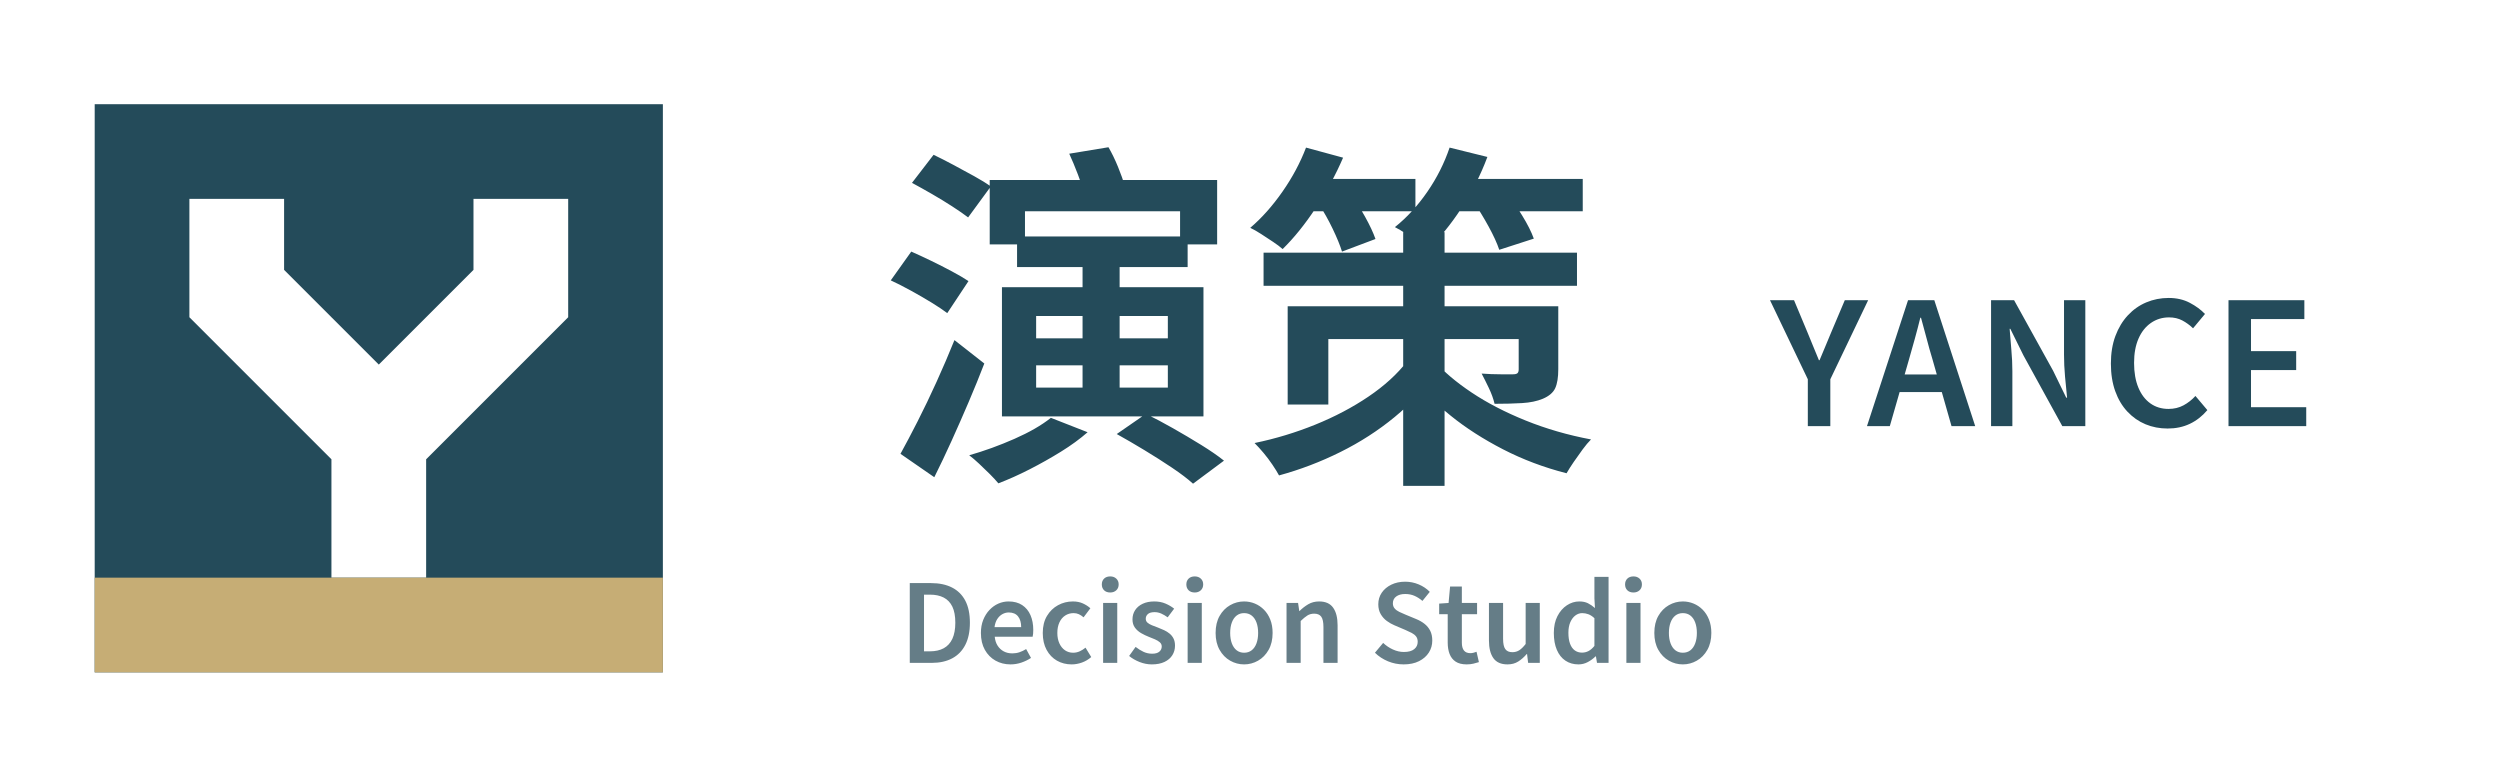
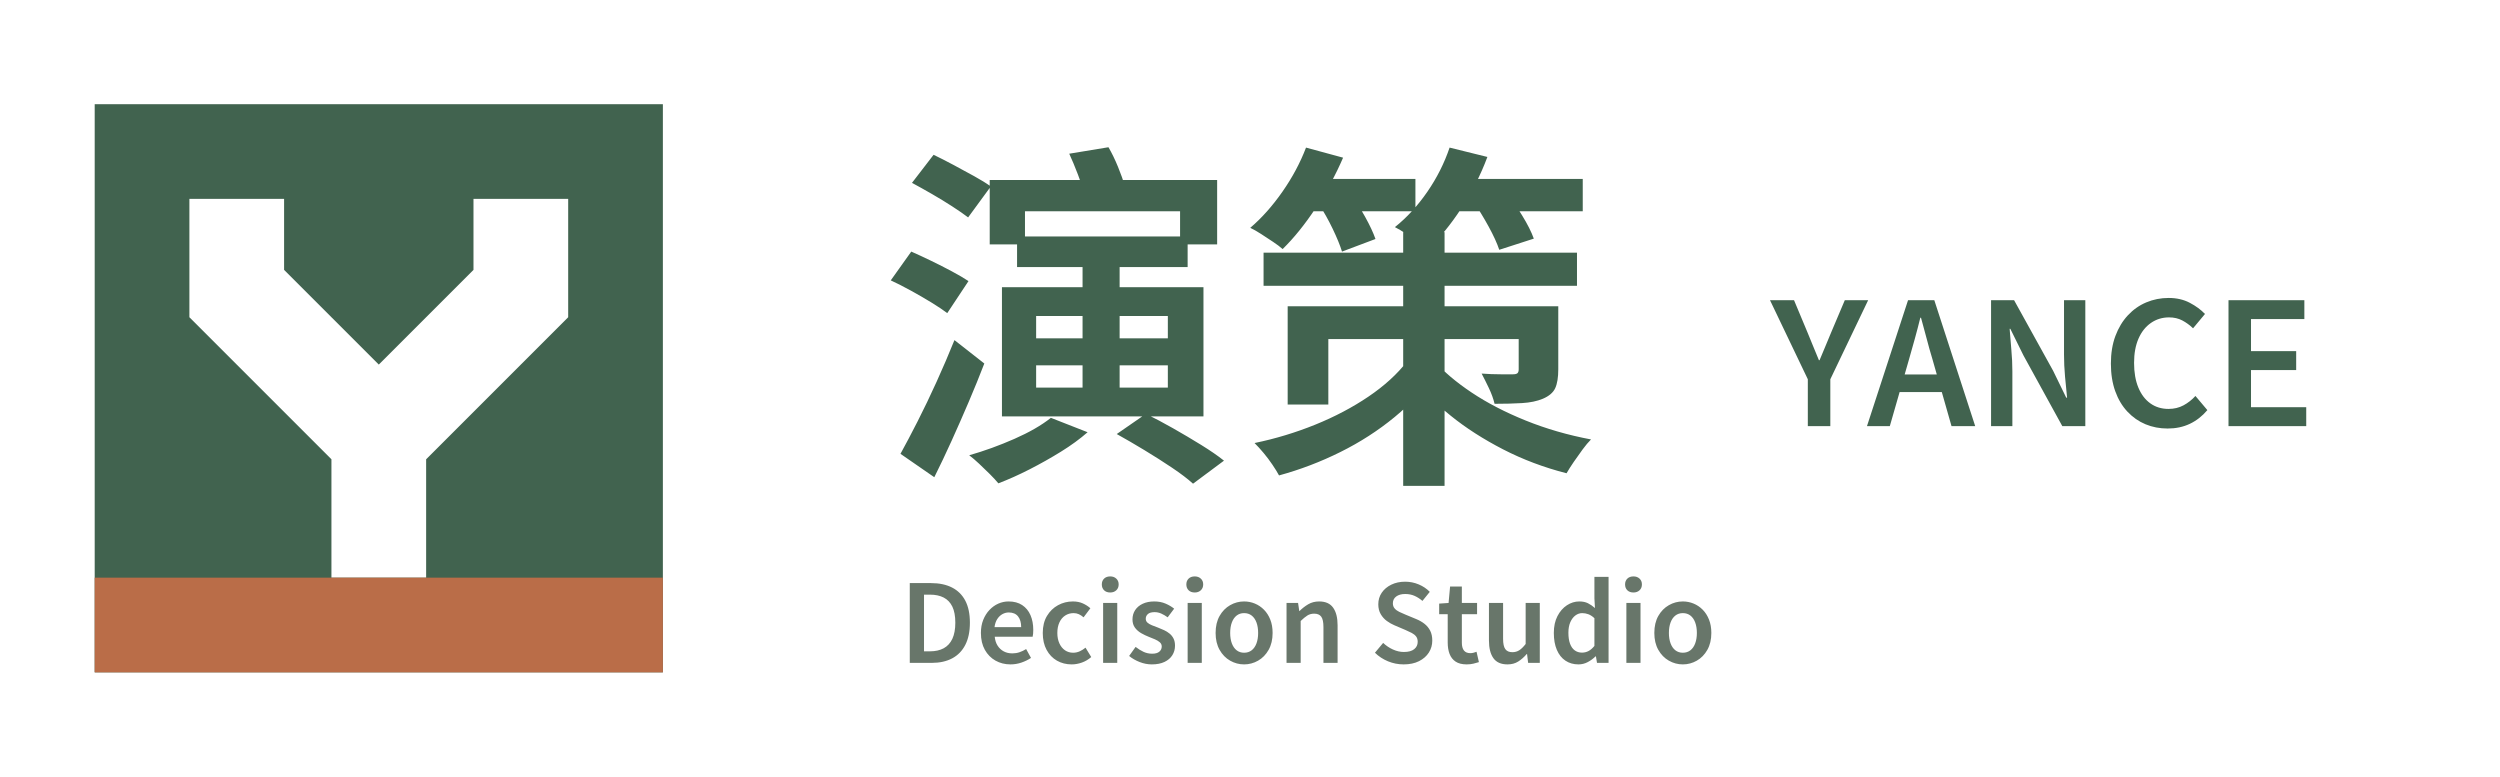
<svg xmlns="http://www.w3.org/2000/svg" viewBox="0 0 264 82" role="img" aria-labelledby="title desc">
  <g transform="translate(0 1) scale(.3125)">
-     <path fill-rule="evenodd" d="M32 32H224V224H32ZM64 64V104L112 152V192H144V152L192 104V64H160V88L128 120L96 88V64Z" fill="#244b5a" />
-     <path d="M32 192H224V224H32Z" fill="#c6ad75" />
+     <path fill-rule="evenodd" d="M32 32H224V224H32ZM64 64V104L112 152V192H144V152L192 104V64H160V88L128 120L96 88V64Z" fill="#41634f" />
+     <path d="M32 192H224V224H32Z" fill="#ba6d48" />
  </g>
-   <path d="M104.514 19.006H128.53V25.808H124.616V22.312H108.238V25.808H104.514ZM114.318 26.986H118.232V42.072H114.318ZM117.928 45.834 121.006 43.706Q122.336 44.352 123.875 45.226Q125.414 46.1 126.858 46.993Q128.302 47.886 129.252 48.646L125.984 51.078Q125.148 50.318 123.761 49.387Q122.374 48.456 120.835 47.525Q119.296 46.594 117.928 45.834ZM110.974 44.124 114.85 45.644Q113.634 46.708 112.038 47.696Q110.442 48.684 108.732 49.558Q107.022 50.432 105.426 51.04Q105.084 50.622 104.533 50.071Q103.982 49.52 103.393 48.969Q102.804 48.418 102.348 48.076Q104.742 47.392 107.117 46.347Q109.492 45.302 110.974 44.124ZM109.416 38.576V40.932H123.324V38.576ZM109.416 33.37V35.726H123.324V33.37ZM105.806 30.33H127.086V43.972H105.806ZM107.402 24.972H125.414V28.202H107.402ZM112.912 16.232 117.054 15.548Q117.586 16.46 118.061 17.619Q118.536 18.778 118.764 19.614L114.47 20.526Q114.28 19.614 113.824 18.417Q113.368 17.22 112.912 16.232ZM96.306 19.31 98.586 16.346Q99.536 16.802 100.676 17.41Q101.816 18.018 102.88 18.607Q103.944 19.196 104.628 19.69L102.234 22.958Q101.588 22.464 100.562 21.799Q99.536 21.134 98.415 20.488Q97.294 19.842 96.306 19.31ZM94.064 29.608 96.23 26.568Q97.18 26.986 98.32 27.537Q99.46 28.088 100.524 28.658Q101.588 29.228 102.272 29.684L100.03 33.066Q99.384 32.572 98.358 31.945Q97.332 31.318 96.192 30.691Q95.052 30.064 94.064 29.608ZM95.09 47.924Q95.888 46.48 96.895 44.504Q97.902 42.528 98.909 40.305Q99.916 38.082 100.79 35.916L103.944 38.386Q103.184 40.362 102.291 42.452Q101.398 44.542 100.486 46.556Q99.574 48.57 98.662 50.394ZM133.432 26.682H166.53V30.178H133.432ZM148.176 24.516H152.546V51.306H148.176ZM135.978 32.344H162.464V35.802H140.272V42.718H135.978ZM160.374 32.344H164.554V38.994Q164.554 40.286 164.231 40.989Q163.908 41.692 162.92 42.11Q162.008 42.49 160.735 42.566Q159.462 42.642 157.828 42.642Q157.638 41.844 157.22 40.97Q156.802 40.096 156.46 39.45Q157.486 39.526 158.474 39.526Q159.462 39.526 159.766 39.526Q160.108 39.526 160.241 39.412Q160.374 39.298 160.374 38.994ZM148.594 38.158 151.672 39.336Q149.848 41.92 147.264 44.048Q144.68 46.176 141.545 47.734Q138.41 49.292 135.066 50.204Q134.8 49.71 134.363 49.064Q133.926 48.418 133.432 47.829Q132.938 47.24 132.482 46.784Q135.788 46.1 138.885 44.846Q141.982 43.592 144.509 41.882Q147.036 40.172 148.594 38.158ZM151.52 38.158Q152.926 39.792 155.396 41.445Q157.866 43.098 161.115 44.409Q164.364 45.72 168.012 46.404Q167.594 46.822 167.119 47.468Q166.644 48.114 166.188 48.779Q165.732 49.444 165.428 49.976Q161.856 49.064 158.721 47.449Q155.586 45.834 153.192 43.896Q150.798 41.958 149.354 40.134ZM137.574 18.892H149.468V22.312H137.574ZM152.622 18.892H167.138V22.312H152.622ZM137.916 15.586 141.83 16.65Q140.652 19.386 138.942 21.97Q137.232 24.554 135.446 26.302Q135.066 25.96 134.439 25.542Q133.812 25.124 133.166 24.706Q132.52 24.288 132.026 24.06Q133.85 22.502 135.427 20.241Q137.004 17.98 137.916 15.586ZM153.078 15.586 157.068 16.574Q156.004 19.424 154.313 22.008Q152.622 24.592 150.76 26.34Q150.38 25.998 149.753 25.561Q149.126 25.124 148.48 24.687Q147.834 24.25 147.302 23.984Q149.202 22.464 150.722 20.26Q152.242 18.056 153.078 15.586ZM139.284 21.59 142.666 20.412Q143.388 21.514 144.148 22.882Q144.908 24.25 145.25 25.238L141.716 26.568Q141.412 25.58 140.728 24.155Q140.044 22.73 139.284 21.59ZM155.586 21.286 159.044 20.26Q159.88 21.362 160.735 22.749Q161.59 24.136 161.97 25.2L158.322 26.378Q157.98 25.352 157.201 23.927Q156.422 22.502 155.586 21.286Z" fill="#244b5a" />
-   <path d="M190.906 45V40.05L186.91 31.698H189.448L190.87 35.1Q191.176 35.838 191.464 36.549Q191.752 37.26 192.076 38.034H192.148Q192.472 37.26 192.769 36.549Q193.066 35.838 193.372 35.1L194.812 31.698H197.278L193.282 40.05V45ZM197.152 45 201.49 31.698H204.262L208.582 45H206.08L204.064 37.926Q203.74 36.864 203.452 35.748Q203.164 34.632 202.858 33.552H202.786Q202.516 34.65 202.21 35.757Q201.904 36.864 201.598 37.926L199.564 45ZM199.708 41.4V39.546H205.99V41.4ZM210.256 45V31.698H212.686L216.808 39.15L218.194 41.994H218.284Q218.176 40.968 218.068 39.771Q217.96 38.574 217.96 37.458V31.698H220.21V45H217.78L213.676 37.53L212.29 34.722H212.218Q212.29 35.766 212.398 36.927Q212.506 38.088 212.506 39.204V45ZM228.904 45.252Q227.644 45.252 226.564 44.802Q225.484 44.352 224.656 43.47Q223.828 42.588 223.369 41.31Q222.91 40.032 222.91 38.394Q222.91 36.756 223.387 35.478Q223.864 34.2 224.701 33.3Q225.538 32.4 226.645 31.932Q227.752 31.464 229.012 31.464Q230.272 31.464 231.244 31.977Q232.216 32.49 232.846 33.156L231.586 34.668Q231.064 34.164 230.452 33.84Q229.84 33.516 229.048 33.516Q227.986 33.516 227.14 34.101Q226.294 34.686 225.826 35.757Q225.358 36.828 225.358 38.322Q225.358 39.834 225.808 40.923Q226.258 42.012 227.077 42.597Q227.896 43.182 228.994 43.182Q229.876 43.182 230.578 42.804Q231.28 42.426 231.838 41.814L233.098 43.308Q232.288 44.262 231.244 44.757Q230.2 45.252 228.904 45.252ZM235.33 45V31.698H243.34V33.696H237.706V37.08H242.476V39.078H237.706V43.002H243.538V45Z" fill="#244b5a" />
-   <path d="M96.072 70V61.575H98.317Q99.617 61.575 100.535 62.043Q101.452 62.51 101.937 63.434Q102.421 64.357 102.421 65.759Q102.421 67.15 101.937 68.096Q101.452 69.042 100.552 69.521Q99.651 70 98.397 70ZM97.576 68.78H98.215Q99.058 68.78 99.657 68.455Q100.255 68.13 100.569 67.458Q100.882 66.785 100.882 65.759Q100.882 64.71 100.569 64.061Q100.255 63.411 99.657 63.103Q99.058 62.795 98.215 62.795H97.576ZM106.708 70.16Q105.83 70.16 105.123 69.761Q104.416 69.362 104 68.621Q103.584 67.88 103.584 66.842Q103.584 66.067 103.829 65.457Q104.074 64.847 104.49 64.408Q104.907 63.969 105.425 63.741Q105.944 63.513 106.503 63.513Q107.358 63.513 107.939 63.895Q108.52 64.277 108.817 64.956Q109.113 65.634 109.113 66.523Q109.113 66.74 109.096 66.928Q109.079 67.116 109.045 67.241H105.043Q105.1 67.8 105.351 68.187Q105.602 68.575 105.995 68.786Q106.389 68.997 106.902 68.997Q107.301 68.997 107.654 68.877Q108.007 68.757 108.361 68.541L108.874 69.476Q108.429 69.772 107.871 69.966Q107.312 70.16 106.708 70.16ZM105.021 66.227H107.836Q107.836 65.508 107.506 65.092Q107.175 64.676 106.525 64.676Q106.172 64.676 105.853 64.853Q105.534 65.03 105.311 65.372Q105.089 65.714 105.021 66.227ZM113.172 70.16Q112.305 70.16 111.615 69.766Q110.926 69.373 110.521 68.626Q110.116 67.88 110.116 66.842Q110.116 65.782 110.561 65.041Q111.006 64.3 111.73 63.907Q112.453 63.513 113.297 63.513Q113.89 63.513 114.346 63.719Q114.802 63.924 115.144 64.232L114.426 65.189Q114.175 64.973 113.924 64.859Q113.673 64.745 113.377 64.745Q112.875 64.745 112.482 65.001Q112.089 65.258 111.872 65.731Q111.655 66.204 111.655 66.842Q111.655 67.469 111.872 67.942Q112.089 68.415 112.465 68.672Q112.841 68.928 113.32 68.928Q113.696 68.928 114.027 68.774Q114.357 68.621 114.631 68.393L115.235 69.384Q114.79 69.772 114.249 69.966Q113.707 70.16 113.172 70.16ZM116.489 70V63.673H117.982V70ZM117.241 62.567Q116.831 62.567 116.592 62.334Q116.352 62.1 116.352 61.712Q116.352 61.336 116.592 61.102Q116.831 60.869 117.241 60.869Q117.629 60.869 117.88 61.102Q118.131 61.336 118.131 61.712Q118.131 62.1 117.88 62.334Q117.629 62.567 117.241 62.567ZM121.63 70.16Q120.981 70.16 120.342 69.909Q119.704 69.658 119.236 69.27L119.92 68.313Q120.342 68.643 120.764 68.837Q121.186 69.031 121.665 69.031Q122.178 69.031 122.428 68.814Q122.679 68.598 122.679 68.267Q122.679 68.005 122.48 67.828Q122.28 67.652 121.967 67.515Q121.653 67.378 121.323 67.253Q120.912 67.093 120.513 66.865Q120.114 66.637 119.852 66.284Q119.59 65.93 119.59 65.406Q119.59 64.859 119.869 64.431Q120.148 64.004 120.667 63.758Q121.186 63.513 121.893 63.513Q122.554 63.513 123.084 63.741Q123.614 63.969 123.99 64.277L123.306 65.189Q122.976 64.95 122.634 64.796Q122.292 64.642 121.927 64.642Q121.448 64.642 121.22 64.841Q120.992 65.041 120.992 65.337Q120.992 65.588 121.169 65.748Q121.345 65.907 121.642 66.027Q121.938 66.147 122.28 66.272Q122.611 66.398 122.93 66.546Q123.249 66.694 123.511 66.911Q123.774 67.127 123.927 67.435Q124.081 67.743 124.081 68.187Q124.081 68.735 123.802 69.185Q123.523 69.635 122.976 69.897Q122.428 70.16 121.63 70.16ZM125.415 70V63.673H126.909V70ZM126.168 62.567Q125.757 62.567 125.518 62.334Q125.278 62.1 125.278 61.712Q125.278 61.336 125.518 61.102Q125.757 60.869 126.168 60.869Q126.555 60.869 126.806 61.102Q127.057 61.336 127.057 61.712Q127.057 62.1 126.806 62.334Q126.555 62.567 126.168 62.567ZM131.377 70.16Q130.591 70.16 129.901 69.766Q129.211 69.373 128.79 68.626Q128.368 67.88 128.368 66.842Q128.368 65.782 128.79 65.041Q129.211 64.3 129.901 63.907Q130.591 63.513 131.377 63.513Q131.97 63.513 132.512 63.736Q133.053 63.958 133.475 64.386Q133.897 64.813 134.142 65.429Q134.387 66.044 134.387 66.842Q134.387 67.88 133.965 68.626Q133.543 69.373 132.854 69.766Q132.164 70.16 131.377 70.16ZM131.377 68.928Q131.845 68.928 132.175 68.672Q132.506 68.415 132.683 67.942Q132.859 67.469 132.859 66.842Q132.859 66.204 132.683 65.731Q132.506 65.258 132.175 65.001Q131.845 64.745 131.377 64.745Q130.921 64.745 130.591 65.001Q130.26 65.258 130.083 65.731Q129.907 66.204 129.907 66.842Q129.907 67.469 130.083 67.942Q130.26 68.415 130.591 68.672Q130.921 68.928 131.377 68.928ZM135.858 70V63.673H137.077L137.203 64.528H137.226Q137.647 64.106 138.149 63.81Q138.651 63.513 139.3 63.513Q140.315 63.513 140.782 64.175Q141.25 64.836 141.25 66.033V70H139.756V66.227Q139.756 65.44 139.523 65.121Q139.289 64.802 138.776 64.802Q138.366 64.802 138.052 65.001Q137.739 65.201 137.351 65.577V70ZM148.227 70.16Q147.36 70.16 146.574 69.835Q145.787 69.51 145.194 68.928L146.061 67.891Q146.517 68.324 147.092 68.586Q147.668 68.849 148.249 68.849Q148.968 68.849 149.338 68.552Q149.709 68.256 149.709 67.777Q149.709 67.424 149.538 67.207Q149.367 66.99 149.076 66.837Q148.785 66.683 148.409 66.523L147.258 66.033Q146.847 65.862 146.454 65.577Q146.061 65.292 145.804 64.853Q145.548 64.414 145.548 63.81Q145.548 63.126 145.912 62.59Q146.277 62.054 146.921 61.741Q147.565 61.427 148.386 61.427Q149.127 61.427 149.811 61.712Q150.495 61.997 150.985 62.499L150.21 63.456Q149.811 63.114 149.372 62.921Q148.933 62.727 148.386 62.727Q147.793 62.727 147.44 62.989Q147.087 63.251 147.087 63.707Q147.087 64.038 147.275 64.254Q147.463 64.471 147.765 64.614Q148.067 64.756 148.42 64.904L149.549 65.372Q150.051 65.577 150.433 65.879Q150.814 66.181 151.031 66.608Q151.248 67.036 151.248 67.652Q151.248 68.336 150.889 68.906Q150.529 69.476 149.851 69.818Q149.173 70.16 148.227 70.16ZM154.884 70.16Q154.155 70.16 153.716 69.869Q153.277 69.578 153.077 69.059Q152.878 68.541 152.878 67.857V64.859H151.977V63.741L152.969 63.673L153.129 61.94H154.371V63.673H155.979V64.859H154.371V67.868Q154.371 68.415 154.594 68.695Q154.816 68.974 155.272 68.974Q155.431 68.974 155.608 68.928Q155.785 68.883 155.922 68.826L156.172 69.92Q155.922 70 155.597 70.08Q155.272 70.16 154.884 70.16ZM159.193 70.16Q158.167 70.16 157.7 69.498Q157.233 68.837 157.233 67.64V63.673H158.726V67.458Q158.726 68.222 158.96 68.546Q159.193 68.871 159.706 68.871Q160.117 68.871 160.436 68.666Q160.755 68.461 161.109 68.005V63.673H162.602V70H161.371L161.257 69.065H161.223Q160.801 69.555 160.322 69.858Q159.843 70.16 159.193 70.16ZM166.683 70.16Q165.897 70.16 165.31 69.766Q164.722 69.373 164.403 68.626Q164.084 67.88 164.084 66.842Q164.084 65.805 164.466 65.064Q164.848 64.323 165.463 63.918Q166.079 63.513 166.774 63.513Q167.31 63.513 167.686 63.701Q168.063 63.89 168.427 64.209L168.37 63.194V60.914H169.864V70H168.644L168.53 69.316H168.484Q168.131 69.669 167.669 69.915Q167.208 70.16 166.683 70.16ZM167.059 68.917Q167.424 68.917 167.743 68.752Q168.063 68.586 168.37 68.21V65.28Q168.051 64.984 167.732 64.864Q167.413 64.745 167.082 64.745Q166.695 64.745 166.364 64.99Q166.033 65.235 165.828 65.697Q165.623 66.158 165.623 66.819Q165.623 67.503 165.794 67.971Q165.965 68.438 166.29 68.678Q166.615 68.917 167.059 68.917ZM171.745 70V63.673H173.238V70ZM172.497 62.567Q172.087 62.567 171.847 62.334Q171.608 62.1 171.608 61.712Q171.608 61.336 171.847 61.102Q172.087 60.869 172.497 60.869Q172.885 60.869 173.136 61.102Q173.386 61.336 173.386 61.712Q173.386 62.1 173.136 62.334Q172.885 62.567 172.497 62.567ZM177.707 70.16Q176.92 70.16 176.231 69.766Q175.541 69.373 175.119 68.626Q174.697 67.88 174.697 66.842Q174.697 65.782 175.119 65.041Q175.541 64.3 176.231 63.907Q176.92 63.513 177.707 63.513Q178.3 63.513 178.841 63.736Q179.383 63.958 179.805 64.386Q180.226 64.813 180.471 65.429Q180.717 66.044 180.717 66.842Q180.717 67.88 180.295 68.626Q179.873 69.373 179.183 69.766Q178.494 70.16 177.707 70.16ZM177.707 68.928Q178.174 68.928 178.505 68.672Q178.836 68.415 179.012 67.942Q179.189 67.469 179.189 66.842Q179.189 66.204 179.012 65.731Q178.836 65.258 178.505 65.001Q178.174 64.745 177.707 64.745Q177.251 64.745 176.92 65.001Q176.59 65.258 176.413 65.731Q176.236 66.204 176.236 66.842Q176.236 67.469 176.413 67.942Q176.59 68.415 176.92 68.672Q177.251 68.928 177.707 68.928Z" fill="#657d87" />
+   <path d="M104.514 19.006H128.53V25.808H124.616V22.312H108.238V25.808H104.514ZM114.318 26.986H118.232V42.072H114.318ZM117.928 45.834 121.006 43.706Q122.336 44.352 123.875 45.226Q125.414 46.1 126.858 46.993Q128.302 47.886 129.252 48.646L125.984 51.078Q125.148 50.318 123.761 49.387Q122.374 48.456 120.835 47.525Q119.296 46.594 117.928 45.834ZM110.974 44.124 114.85 45.644Q113.634 46.708 112.038 47.696Q110.442 48.684 108.732 49.558Q107.022 50.432 105.426 51.04Q105.084 50.622 104.533 50.071Q103.982 49.52 103.393 48.969Q102.804 48.418 102.348 48.076Q104.742 47.392 107.117 46.347Q109.492 45.302 110.974 44.124ZM109.416 38.576V40.932H123.324V38.576ZM109.416 33.37V35.726H123.324V33.37ZM105.806 30.33H127.086V43.972H105.806ZM107.402 24.972H125.414V28.202H107.402ZM112.912 16.232 117.054 15.548Q117.586 16.46 118.061 17.619Q118.536 18.778 118.764 19.614L114.47 20.526Q114.28 19.614 113.824 18.417Q113.368 17.22 112.912 16.232ZM96.306 19.31 98.586 16.346Q99.536 16.802 100.676 17.41Q101.816 18.018 102.88 18.607Q103.944 19.196 104.628 19.69L102.234 22.958Q101.588 22.464 100.562 21.799Q99.536 21.134 98.415 20.488Q97.294 19.842 96.306 19.31ZM94.064 29.608 96.23 26.568Q97.18 26.986 98.32 27.537Q99.46 28.088 100.524 28.658Q101.588 29.228 102.272 29.684L100.03 33.066Q99.384 32.572 98.358 31.945Q97.332 31.318 96.192 30.691Q95.052 30.064 94.064 29.608ZM95.09 47.924Q95.888 46.48 96.895 44.504Q97.902 42.528 98.909 40.305Q99.916 38.082 100.79 35.916L103.944 38.386Q103.184 40.362 102.291 42.452Q101.398 44.542 100.486 46.556Q99.574 48.57 98.662 50.394ZM133.432 26.682H166.53V30.178H133.432ZM148.176 24.516H152.546V51.306H148.176ZM135.978 32.344H162.464V35.802H140.272V42.718H135.978ZM160.374 32.344H164.554V38.994Q164.554 40.286 164.231 40.989Q163.908 41.692 162.92 42.11Q162.008 42.49 160.735 42.566Q159.462 42.642 157.828 42.642Q157.638 41.844 157.22 40.97Q156.802 40.096 156.46 39.45Q157.486 39.526 158.474 39.526Q159.462 39.526 159.766 39.526Q160.108 39.526 160.241 39.412Q160.374 39.298 160.374 38.994ZM148.594 38.158 151.672 39.336Q149.848 41.92 147.264 44.048Q144.68 46.176 141.545 47.734Q138.41 49.292 135.066 50.204Q134.8 49.71 134.363 49.064Q133.926 48.418 133.432 47.829Q132.938 47.24 132.482 46.784Q135.788 46.1 138.885 44.846Q141.982 43.592 144.509 41.882Q147.036 40.172 148.594 38.158ZM151.52 38.158Q152.926 39.792 155.396 41.445Q157.866 43.098 161.115 44.409Q164.364 45.72 168.012 46.404Q167.594 46.822 167.119 47.468Q166.644 48.114 166.188 48.779Q165.732 49.444 165.428 49.976Q161.856 49.064 158.721 47.449Q155.586 45.834 153.192 43.896Q150.798 41.958 149.354 40.134ZM137.574 18.892H149.468V22.312H137.574ZM152.622 18.892H167.138V22.312H152.622ZM137.916 15.586 141.83 16.65Q140.652 19.386 138.942 21.97Q137.232 24.554 135.446 26.302Q135.066 25.96 134.439 25.542Q133.812 25.124 133.166 24.706Q132.52 24.288 132.026 24.06Q133.85 22.502 135.427 20.241Q137.004 17.98 137.916 15.586ZM153.078 15.586 157.068 16.574Q156.004 19.424 154.313 22.008Q152.622 24.592 150.76 26.34Q150.38 25.998 149.753 25.561Q149.126 25.124 148.48 24.687Q147.834 24.25 147.302 23.984Q149.202 22.464 150.722 20.26Q152.242 18.056 153.078 15.586ZM139.284 21.59 142.666 20.412Q143.388 21.514 144.148 22.882Q144.908 24.25 145.25 25.238L141.716 26.568Q141.412 25.58 140.728 24.155Q140.044 22.73 139.284 21.59ZM155.586 21.286 159.044 20.26Q159.88 21.362 160.735 22.749Q161.59 24.136 161.97 25.2L158.322 26.378Q157.98 25.352 157.201 23.927Q156.422 22.502 155.586 21.286Z" fill="#41634f" />
+   <path d="M190.906 45V40.05L186.91 31.698H189.448L190.87 35.1Q191.176 35.838 191.464 36.549Q191.752 37.26 192.076 38.034H192.148Q192.472 37.26 192.769 36.549Q193.066 35.838 193.372 35.1L194.812 31.698H197.278L193.282 40.05V45ZM197.152 45 201.49 31.698H204.262L208.582 45H206.08L204.064 37.926Q203.74 36.864 203.452 35.748Q203.164 34.632 202.858 33.552H202.786Q202.516 34.65 202.21 35.757Q201.904 36.864 201.598 37.926L199.564 45ZM199.708 41.4V39.546H205.99V41.4ZM210.256 45V31.698H212.686L216.808 39.15L218.194 41.994H218.284Q218.176 40.968 218.068 39.771Q217.96 38.574 217.96 37.458V31.698H220.21V45H217.78L213.676 37.53L212.29 34.722H212.218Q212.29 35.766 212.398 36.927Q212.506 38.088 212.506 39.204V45ZM228.904 45.252Q227.644 45.252 226.564 44.802Q225.484 44.352 224.656 43.47Q223.828 42.588 223.369 41.31Q222.91 40.032 222.91 38.394Q222.91 36.756 223.387 35.478Q223.864 34.2 224.701 33.3Q225.538 32.4 226.645 31.932Q227.752 31.464 229.012 31.464Q230.272 31.464 231.244 31.977Q232.216 32.49 232.846 33.156L231.586 34.668Q231.064 34.164 230.452 33.84Q229.84 33.516 229.048 33.516Q227.986 33.516 227.14 34.101Q226.294 34.686 225.826 35.757Q225.358 36.828 225.358 38.322Q225.358 39.834 225.808 40.923Q226.258 42.012 227.077 42.597Q227.896 43.182 228.994 43.182Q229.876 43.182 230.578 42.804Q231.28 42.426 231.838 41.814L233.098 43.308Q232.288 44.262 231.244 44.757Q230.2 45.252 228.904 45.252ZM235.33 45V31.698H243.34V33.696H237.706V37.08H242.476V39.078H237.706V43.002H243.538V45Z" fill="#41634f" />
+   <path d="M96.072 70V61.575H98.317Q99.617 61.575 100.535 62.043Q101.452 62.51 101.937 63.434Q102.421 64.357 102.421 65.759Q102.421 67.15 101.937 68.096Q101.452 69.042 100.552 69.521Q99.651 70 98.397 70ZM97.576 68.78H98.215Q99.058 68.78 99.657 68.455Q100.255 68.13 100.569 67.458Q100.882 66.785 100.882 65.759Q100.882 64.71 100.569 64.061Q100.255 63.411 99.657 63.103Q99.058 62.795 98.215 62.795H97.576ZM106.708 70.16Q105.83 70.16 105.123 69.761Q104.416 69.362 104 68.621Q103.584 67.88 103.584 66.842Q103.584 66.067 103.829 65.457Q104.074 64.847 104.49 64.408Q104.907 63.969 105.425 63.741Q105.944 63.513 106.503 63.513Q107.358 63.513 107.939 63.895Q108.52 64.277 108.817 64.956Q109.113 65.634 109.113 66.523Q109.113 66.74 109.096 66.928Q109.079 67.116 109.045 67.241H105.043Q105.1 67.8 105.351 68.187Q105.602 68.575 105.995 68.786Q106.389 68.997 106.902 68.997Q107.301 68.997 107.654 68.877Q108.007 68.757 108.361 68.541L108.874 69.476Q108.429 69.772 107.871 69.966Q107.312 70.16 106.708 70.16ZM105.021 66.227H107.836Q107.836 65.508 107.506 65.092Q107.175 64.676 106.525 64.676Q106.172 64.676 105.853 64.853Q105.534 65.03 105.311 65.372Q105.089 65.714 105.021 66.227ZM113.172 70.16Q112.305 70.16 111.615 69.766Q110.926 69.373 110.521 68.626Q110.116 67.88 110.116 66.842Q110.116 65.782 110.561 65.041Q111.006 64.3 111.73 63.907Q112.453 63.513 113.297 63.513Q113.89 63.513 114.346 63.719Q114.802 63.924 115.144 64.232L114.426 65.189Q114.175 64.973 113.924 64.859Q113.673 64.745 113.377 64.745Q112.875 64.745 112.482 65.001Q112.089 65.258 111.872 65.731Q111.655 66.204 111.655 66.842Q111.655 67.469 111.872 67.942Q112.089 68.415 112.465 68.672Q112.841 68.928 113.32 68.928Q113.696 68.928 114.027 68.774Q114.357 68.621 114.631 68.393L115.235 69.384Q114.79 69.772 114.249 69.966Q113.707 70.16 113.172 70.16ZM116.489 70V63.673H117.982V70ZM117.241 62.567Q116.831 62.567 116.592 62.334Q116.352 62.1 116.352 61.712Q116.352 61.336 116.592 61.102Q116.831 60.869 117.241 60.869Q117.629 60.869 117.88 61.102Q118.131 61.336 118.131 61.712Q118.131 62.1 117.88 62.334Q117.629 62.567 117.241 62.567ZM121.63 70.16Q120.981 70.16 120.342 69.909Q119.704 69.658 119.236 69.27L119.92 68.313Q120.342 68.643 120.764 68.837Q121.186 69.031 121.665 69.031Q122.178 69.031 122.428 68.814Q122.679 68.598 122.679 68.267Q122.679 68.005 122.48 67.828Q122.28 67.652 121.967 67.515Q121.653 67.378 121.323 67.253Q120.912 67.093 120.513 66.865Q120.114 66.637 119.852 66.284Q119.59 65.93 119.59 65.406Q119.59 64.859 119.869 64.431Q120.148 64.004 120.667 63.758Q121.186 63.513 121.893 63.513Q122.554 63.513 123.084 63.741Q123.614 63.969 123.99 64.277L123.306 65.189Q122.976 64.95 122.634 64.796Q122.292 64.642 121.927 64.642Q121.448 64.642 121.22 64.841Q120.992 65.041 120.992 65.337Q120.992 65.588 121.169 65.748Q121.345 65.907 121.642 66.027Q121.938 66.147 122.28 66.272Q122.611 66.398 122.93 66.546Q123.249 66.694 123.511 66.911Q123.774 67.127 123.927 67.435Q124.081 67.743 124.081 68.187Q124.081 68.735 123.802 69.185Q123.523 69.635 122.976 69.897Q122.428 70.16 121.63 70.16ZM125.415 70V63.673H126.909V70ZM126.168 62.567Q125.757 62.567 125.518 62.334Q125.278 62.1 125.278 61.712Q125.278 61.336 125.518 61.102Q125.757 60.869 126.168 60.869Q126.555 60.869 126.806 61.102Q127.057 61.336 127.057 61.712Q127.057 62.1 126.806 62.334Q126.555 62.567 126.168 62.567ZM131.377 70.16Q130.591 70.16 129.901 69.766Q129.211 69.373 128.79 68.626Q128.368 67.88 128.368 66.842Q128.368 65.782 128.79 65.041Q129.211 64.3 129.901 63.907Q130.591 63.513 131.377 63.513Q131.97 63.513 132.512 63.736Q133.053 63.958 133.475 64.386Q133.897 64.813 134.142 65.429Q134.387 66.044 134.387 66.842Q134.387 67.88 133.965 68.626Q133.543 69.373 132.854 69.766Q132.164 70.16 131.377 70.16ZM131.377 68.928Q131.845 68.928 132.175 68.672Q132.506 68.415 132.683 67.942Q132.859 67.469 132.859 66.842Q132.859 66.204 132.683 65.731Q132.506 65.258 132.175 65.001Q131.845 64.745 131.377 64.745Q130.921 64.745 130.591 65.001Q130.26 65.258 130.083 65.731Q129.907 66.204 129.907 66.842Q129.907 67.469 130.083 67.942Q130.26 68.415 130.591 68.672Q130.921 68.928 131.377 68.928ZM135.858 70V63.673H137.077L137.203 64.528H137.226Q137.647 64.106 138.149 63.81Q138.651 63.513 139.3 63.513Q140.315 63.513 140.782 64.175Q141.25 64.836 141.25 66.033V70H139.756V66.227Q139.756 65.44 139.523 65.121Q139.289 64.802 138.776 64.802Q138.366 64.802 138.052 65.001Q137.739 65.201 137.351 65.577V70ZM148.227 70.16Q147.36 70.16 146.574 69.835Q145.787 69.51 145.194 68.928L146.061 67.891Q146.517 68.324 147.092 68.586Q147.668 68.849 148.249 68.849Q148.968 68.849 149.338 68.552Q149.709 68.256 149.709 67.777Q149.709 67.424 149.538 67.207Q149.367 66.99 149.076 66.837Q148.785 66.683 148.409 66.523L147.258 66.033Q146.847 65.862 146.454 65.577Q146.061 65.292 145.804 64.853Q145.548 64.414 145.548 63.81Q145.548 63.126 145.912 62.59Q146.277 62.054 146.921 61.741Q147.565 61.427 148.386 61.427Q149.127 61.427 149.811 61.712Q150.495 61.997 150.985 62.499L150.21 63.456Q149.811 63.114 149.372 62.921Q148.933 62.727 148.386 62.727Q147.793 62.727 147.44 62.989Q147.087 63.251 147.087 63.707Q147.087 64.038 147.275 64.254Q147.463 64.471 147.765 64.614Q148.067 64.756 148.42 64.904L149.549 65.372Q150.051 65.577 150.433 65.879Q150.814 66.181 151.031 66.608Q151.248 67.036 151.248 67.652Q151.248 68.336 150.889 68.906Q150.529 69.476 149.851 69.818Q149.173 70.16 148.227 70.16ZM154.884 70.16Q154.155 70.16 153.716 69.869Q153.277 69.578 153.077 69.059Q152.878 68.541 152.878 67.857V64.859H151.977V63.741L152.969 63.673L153.129 61.94H154.371V63.673H155.979V64.859H154.371V67.868Q154.371 68.415 154.594 68.695Q154.816 68.974 155.272 68.974Q155.431 68.974 155.608 68.928Q155.785 68.883 155.922 68.826L156.172 69.92Q155.922 70 155.597 70.08Q155.272 70.16 154.884 70.16ZM159.193 70.16Q158.167 70.16 157.7 69.498Q157.233 68.837 157.233 67.64V63.673H158.726V67.458Q158.726 68.222 158.96 68.546Q159.193 68.871 159.706 68.871Q160.117 68.871 160.436 68.666Q160.755 68.461 161.109 68.005V63.673H162.602V70H161.371L161.257 69.065H161.223Q160.801 69.555 160.322 69.858Q159.843 70.16 159.193 70.16ZM166.683 70.16Q165.897 70.16 165.31 69.766Q164.722 69.373 164.403 68.626Q164.084 67.88 164.084 66.842Q164.084 65.805 164.466 65.064Q164.848 64.323 165.463 63.918Q166.079 63.513 166.774 63.513Q167.31 63.513 167.686 63.701Q168.063 63.89 168.427 64.209L168.37 63.194V60.914H169.864V70H168.644L168.53 69.316H168.484Q168.131 69.669 167.669 69.915Q167.208 70.16 166.683 70.16ZM167.059 68.917Q167.424 68.917 167.743 68.752Q168.063 68.586 168.37 68.21V65.28Q168.051 64.984 167.732 64.864Q167.413 64.745 167.082 64.745Q166.695 64.745 166.364 64.99Q166.033 65.235 165.828 65.697Q165.623 66.158 165.623 66.819Q165.623 67.503 165.794 67.971Q165.965 68.438 166.29 68.678Q166.615 68.917 167.059 68.917ZM171.745 70V63.673H173.238V70ZM172.497 62.567Q172.087 62.567 171.847 62.334Q171.608 62.1 171.608 61.712Q171.608 61.336 171.847 61.102Q172.087 60.869 172.497 60.869Q172.885 60.869 173.136 61.102Q173.386 61.336 173.386 61.712Q173.386 62.1 173.136 62.334Q172.885 62.567 172.497 62.567ZM177.707 70.16Q176.92 70.16 176.231 69.766Q175.541 69.373 175.119 68.626Q174.697 67.88 174.697 66.842Q174.697 65.782 175.119 65.041Q175.541 64.3 176.231 63.907Q176.92 63.513 177.707 63.513Q178.3 63.513 178.841 63.736Q179.383 63.958 179.805 64.386Q180.226 64.813 180.471 65.429Q180.717 66.044 180.717 66.842Q180.717 67.88 180.295 68.626Q179.873 69.373 179.183 69.766Q178.494 70.16 177.707 70.16ZM177.707 68.928Q178.174 68.928 178.505 68.672Q178.836 68.415 179.012 67.942Q179.189 67.469 179.189 66.842Q179.189 66.204 179.012 65.731Q178.836 65.258 178.505 65.001Q178.174 64.745 177.707 64.745Q177.251 64.745 176.92 65.001Q176.59 65.258 176.413 65.731Q176.236 66.204 176.236 66.842Q176.236 67.469 176.413 67.942Q176.59 68.415 176.92 68.672Q177.251 68.928 177.707 68.928Z" fill="#68766a" />
</svg>
